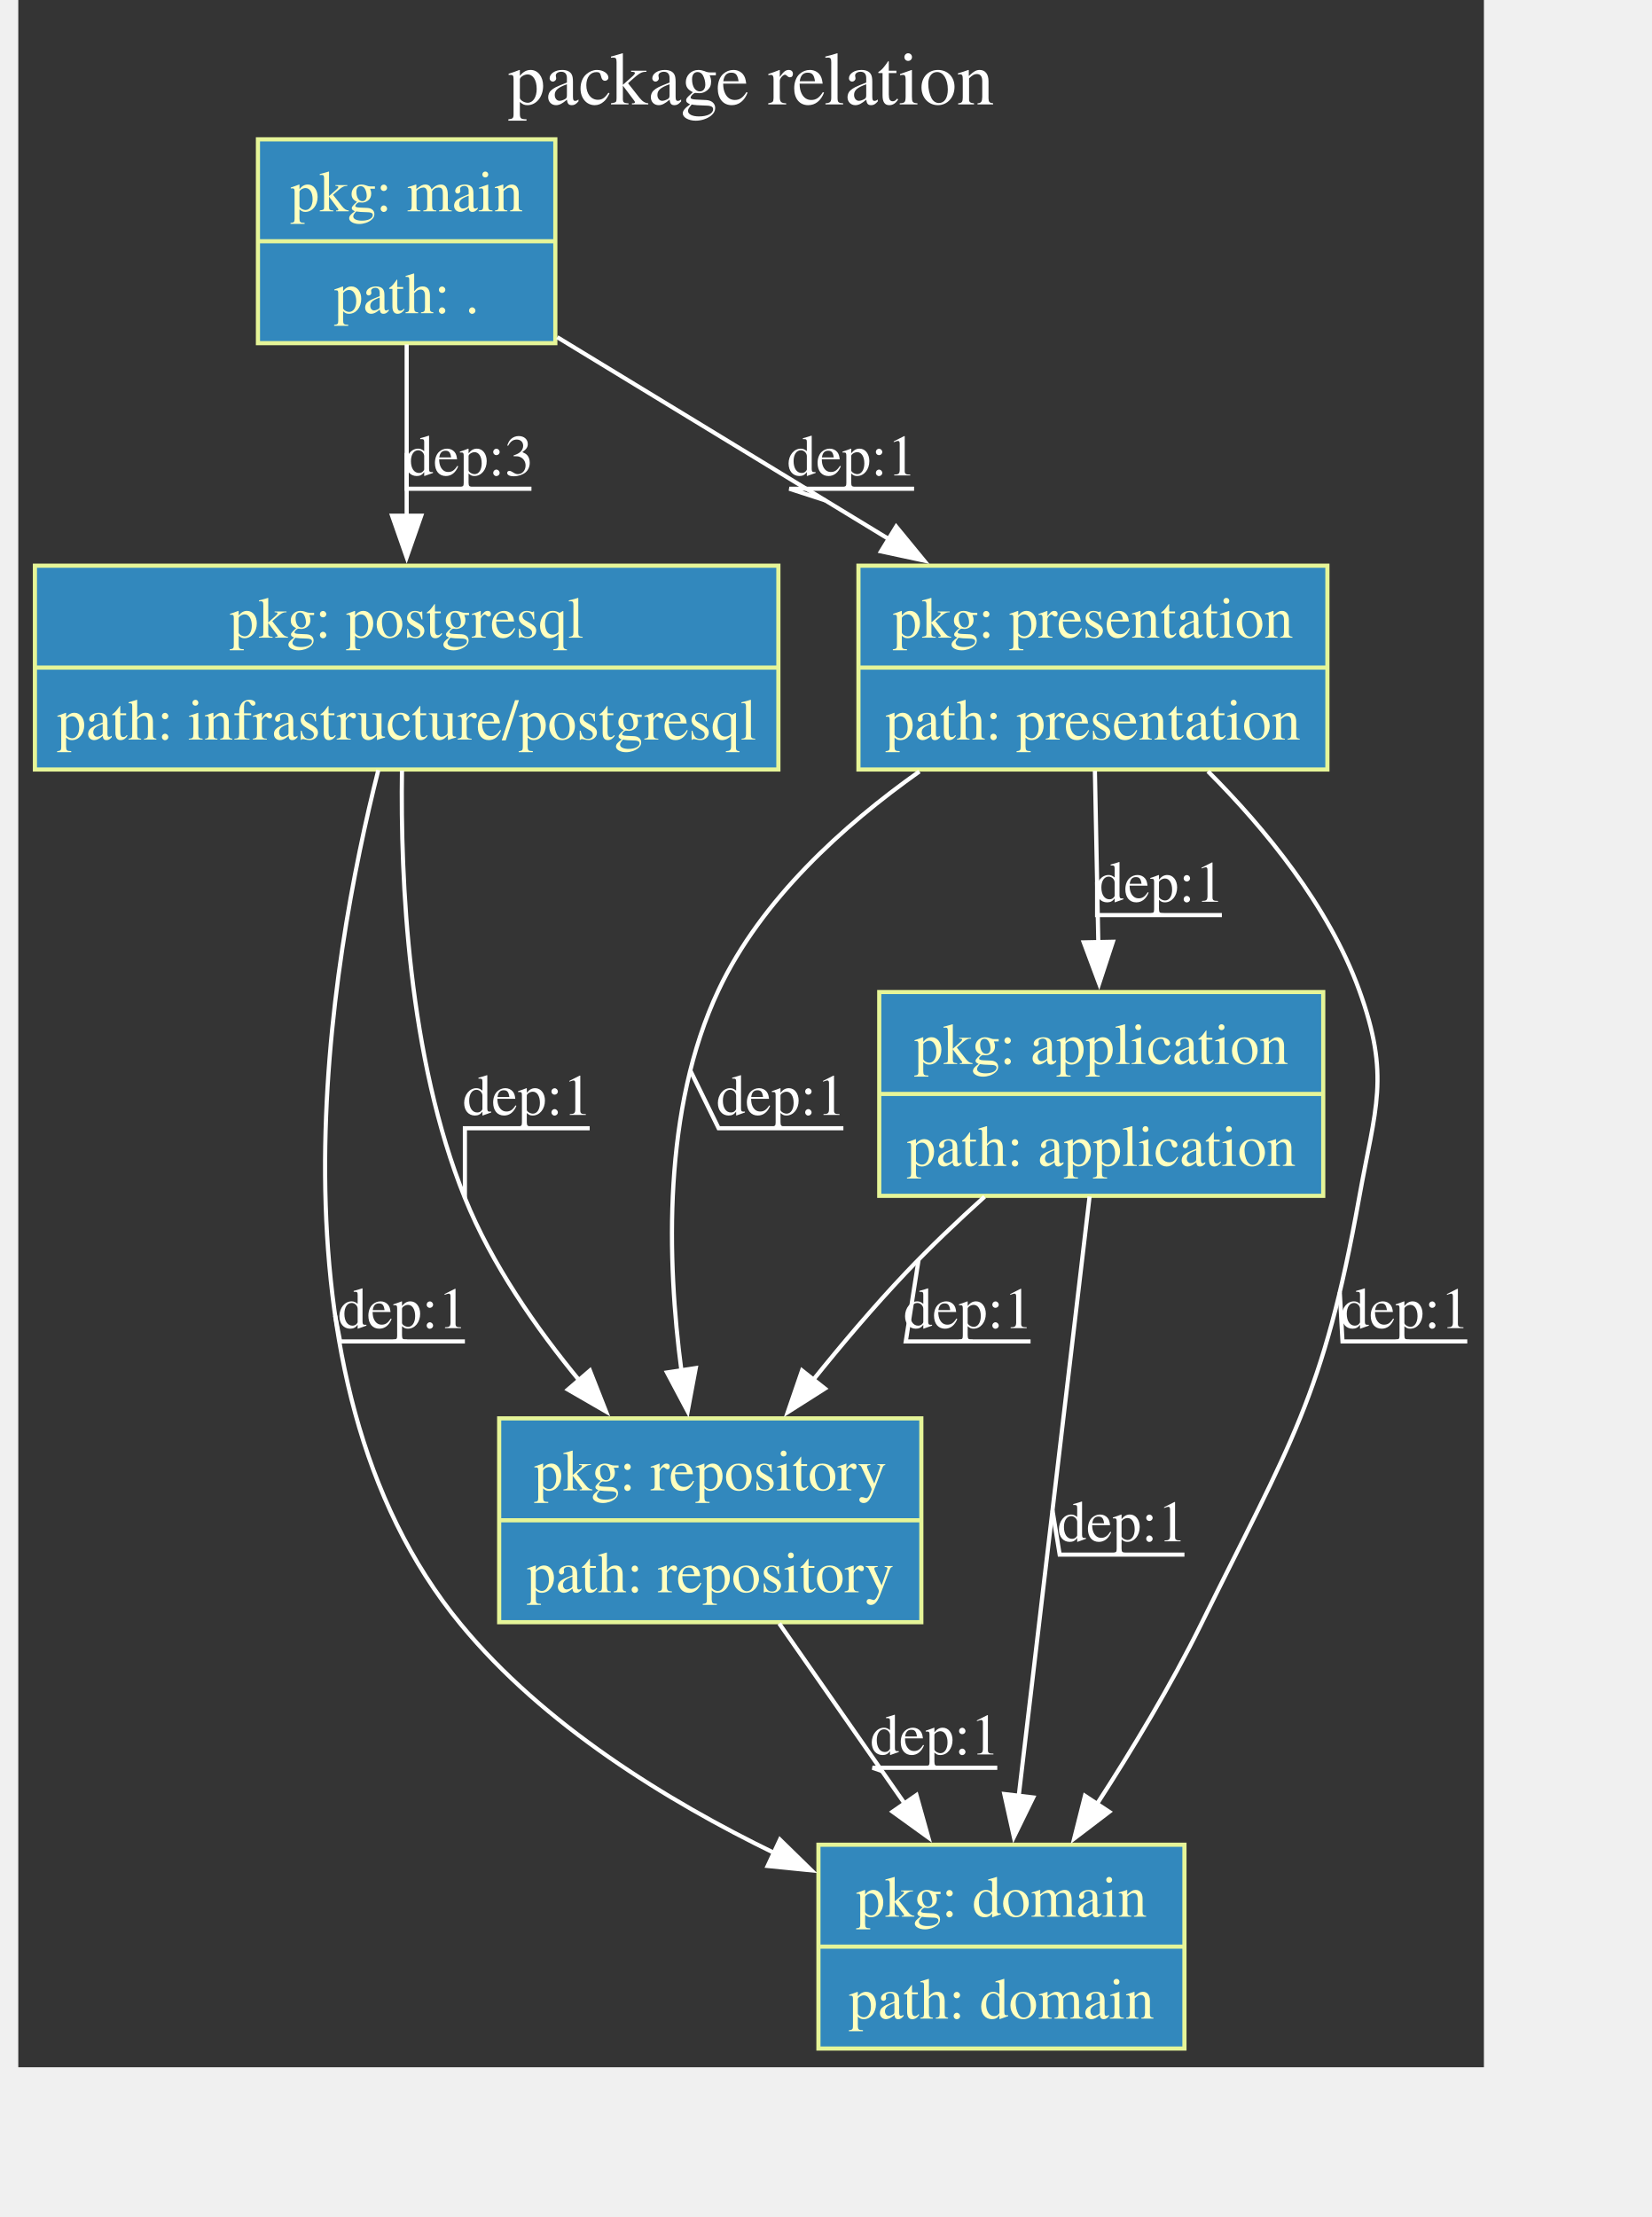
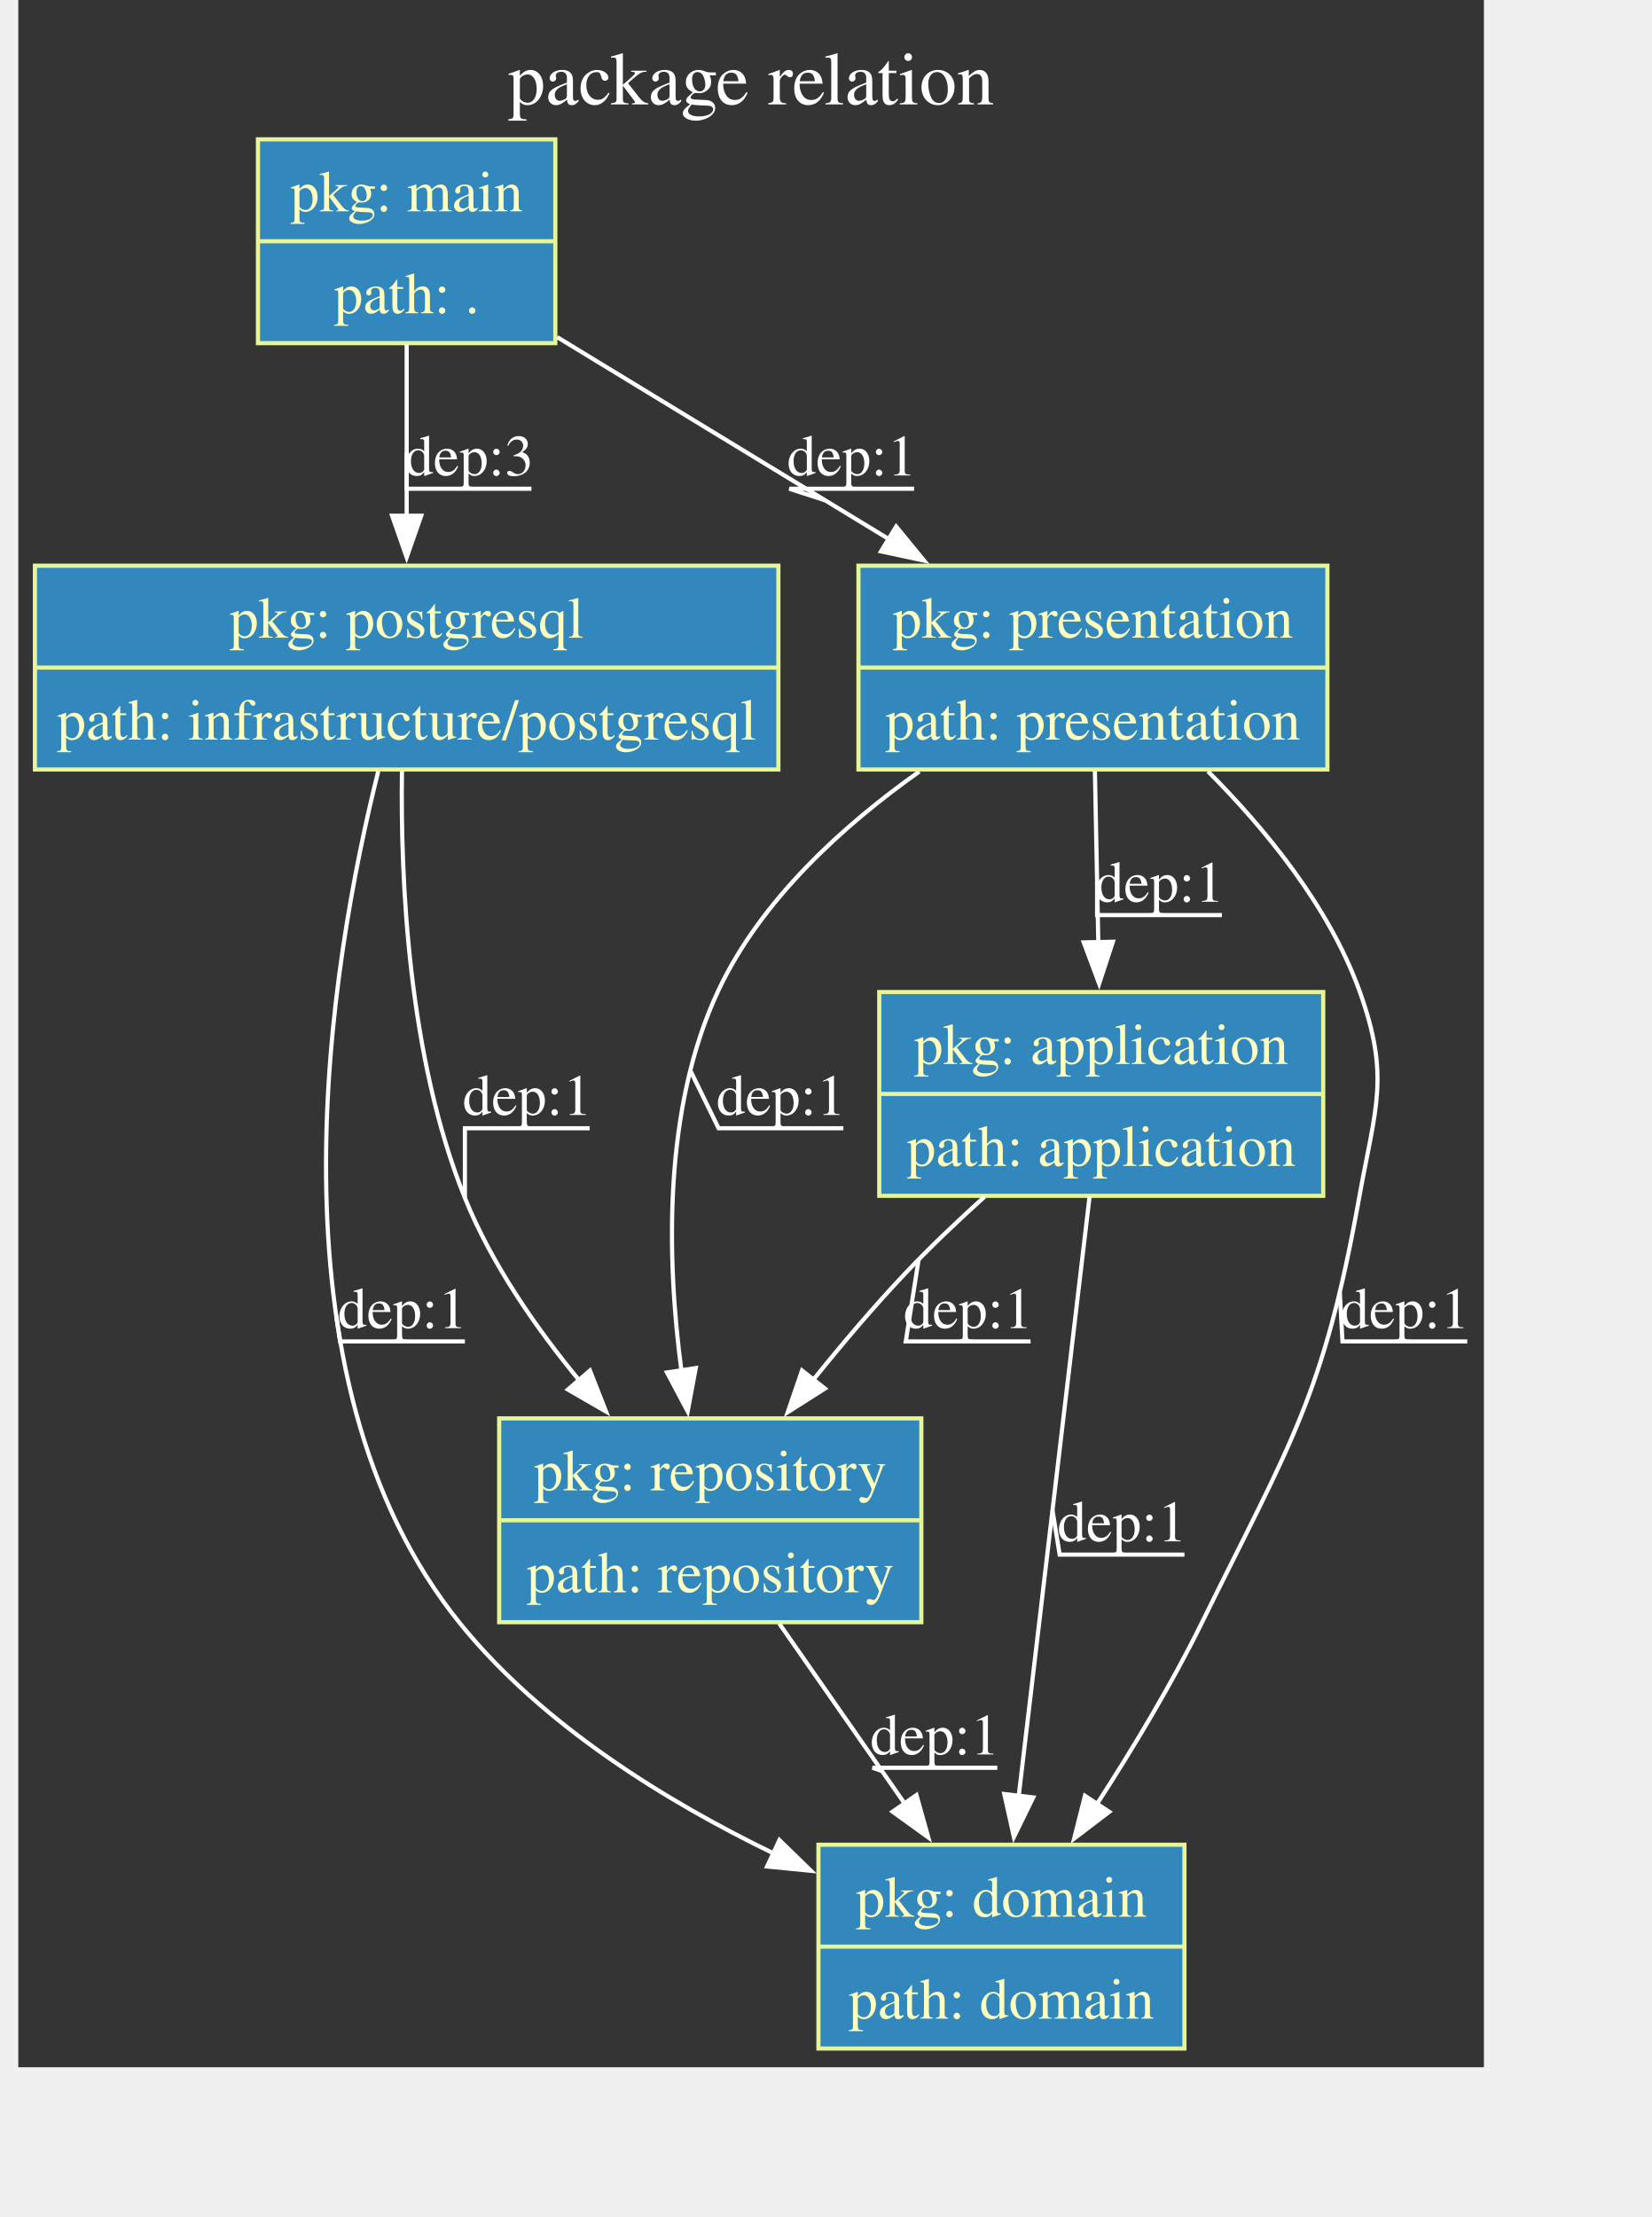
<svg xmlns="http://www.w3.org/2000/svg" width="424pt" height="569pt" viewBox="36.00 36.00 388.38 533.00">
  <g id="graph0" class="graph" transform="scale(1 1) rotate(0) translate(40 529)">
    <polygon fill="#343434" stroke="none" points="-4,4 -4,-493 348.38,-493 348.38,4 -4,4" />
    <text text-anchor="middle" x="172.19" y="-467.9" font-family="Times,serif" font-size="18.00" fill="white">package relation</text>
    <g id="node1" class="node">
+       <polygon fill="#3288bd" stroke="#e6f598" points="53.62,-410.5 53.62,-459.5 125.12,-459.5 125.12,-410.5 53.62,-410.5" />
+       <text text-anchor="middle" x="89.38" y="-442.2" font-family="Times,serif" font-size="14.00" fill="#ffffbf">pkg: main</text>
+       <polyline fill="none" stroke="#e6f598" points="53.62,-435 125.12,-435" />
+       <text text-anchor="middle" x="89.38" y="-417.7" font-family="Times,serif" font-size="14.00" fill="#ffffbf">path: .</text>
+     </g>
+     <g id="node2" class="node">
+       <polygon fill="#3288bd" stroke="#e6f598" points="0,-308 0,-357 178.75,-357 178.75,-308 0,-308" />
+       <text text-anchor="middle" x="89.38" y="-339.7" font-family="Times,serif" font-size="14.00" fill="#ffffbf">pkg: postgresql</text>
+       <polyline fill="none" stroke="#e6f598" points="0,-332.5 178.75,-332.5" />
+       <text text-anchor="middle" x="89.38" y="-315.2" font-family="Times,serif" font-size="14.00" fill="#ffffbf">path: infrastructure/postgresql</text>
+     </g>
+     <g id="edge1" class="edge">
+       <path fill="none" stroke="white" d="M89.38,-410.18C89.38,-397.88 89.38,-382.63 89.38,-368.97" />
+       <polygon fill="white" stroke="white" points="92.88,-369.01 89.38,-359.01 85.88,-369.01 92.88,-369.01" />
+       <text text-anchor="middle" x="104.38" y="-378.7" font-family="Times,serif" font-size="14.00" fill="white">dep:3</text>
+       <polyline fill="none" stroke="white" points="119.38,-375.5 89.38,-375.5 89.38,-384.1" />
+     </g>
+     <g id="node3" class="node">
+       <polygon fill="#3288bd" stroke="#e6f598" points="198,-308 198,-357 310.75,-357 310.75,-308 198,-308" />
+       <text text-anchor="middle" x="254.38" y="-339.7" font-family="Times,serif" font-size="14.00" fill="#ffffbf">pkg: presentation</text>
+       <polyline fill="none" stroke="#e6f598" points="198,-332.5 310.75,-332.5" />
+       <text text-anchor="middle" x="254.38" y="-315.2" font-family="Times,serif" font-size="14.00" fill="#ffffbf">path: presentation</text>
+     </g>
+     <g id="edge2" class="edge">
+       <path fill="none" stroke="white" d="M125.58,-411.94C149.05,-397.65 179.91,-378.85 205.54,-363.25" />
+       <polygon fill="white" stroke="white" points="207.07,-366.41 213.79,-358.22 203.42,-360.44 207.07,-366.41" />
+       <text text-anchor="middle" x="196.38" y="-378.7" font-family="Times,serif" font-size="14.00" fill="white">dep:1</text>
+       <polyline fill="none" stroke="white" points="211.38,-375.5 181.38,-375.5 190.02,-372.7" />
+     </g>
+     <g id="node4" class="node">
+       <polygon fill="#3288bd" stroke="#e6f598" points="111.62,-103 111.62,-152 213.12,-152 213.12,-103 111.62,-103" />
+       <text text-anchor="middle" x="162.38" y="-134.7" font-family="Times,serif" font-size="14.00" fill="#ffffbf">pkg: repository</text>
+       <polyline fill="none" stroke="#e6f598" points="111.62,-127.5 213.12,-127.5" />
+       <text text-anchor="middle" x="162.38" y="-110.2" font-family="Times,serif" font-size="14.00" fill="#ffffbf">path: repository</text>
+     </g>
+     <g id="edge10" class="edge">
+       <path fill="none" stroke="white" d="M88.25,-307.73C87.86,-281.59 89.73,-238.81 103.38,-205 109.8,-189.08 120.52,-173.66 131.08,-160.88" />
+       <polygon fill="white" stroke="white" points="133.44,-163.5 137.32,-153.63 128.14,-158.93 133.44,-163.5" />
+       <text text-anchor="middle" x="118.38" y="-224.95" font-family="Times,serif" font-size="14.00" fill="white">dep:1</text>
+       <polyline fill="none" stroke="white" points="133.38,-221.75 103.38,-221.75 103.38,-204.99" />
+     </g>
+     <g id="node6" class="node">
+       <polygon fill="#3288bd" stroke="#e6f598" points="188.38,-0.5 188.38,-49.5 276.38,-49.5 276.38,-0.5 188.38,-0.5" />
+       <text text-anchor="middle" x="232.38" y="-32.2" font-family="Times,serif" font-size="14.00" fill="#ffffbf">pkg: domain</text>
+       <polyline fill="none" stroke="#e6f598" points="188.38,-25 276.38,-25" />
+       <text text-anchor="middle" x="232.38" y="-7.7" font-family="Times,serif" font-size="14.00" fill="#ffffbf">path: domain</text>
+     </g>
+     <g id="edge9" class="edge">
+       <path fill="none" stroke="white" d="M82.54,-307.56C71.13,-262.01 53.9,-162.14 102.38,-102.5 122.13,-78.19 151.81,-59.9 177.82,-47.3" />
+       <polygon fill="white" stroke="white" points="179,-50.62 186.59,-43.23 176.04,-44.27 179,-50.62" />
+       <text text-anchor="middle" x="88.38" y="-173.7" font-family="Times,serif" font-size="14.00" fill="white">dep:1</text>
+       <polyline fill="none" stroke="white" points="103.38,-170.5 73.38,-170.5 72.44,-176.66" />
+     </g>
+     <g id="edge3" class="edge">
+       <path fill="none" stroke="white" d="M212.65,-307.52C194.3,-294.54 174.62,-276.7 164.38,-255 150.88,-226.41 151.93,-189.97 155.43,-163.55" />
+       <polygon fill="white" stroke="white" points="158.89,-164.1 156.94,-153.68 151.97,-163.04 158.89,-164.1" />
+       <text text-anchor="middle" x="179.38" y="-224.95" font-family="Times,serif" font-size="14.00" fill="white">dep:1</text>
+       <polyline fill="none" stroke="white" points="194.38,-221.75 164.38,-221.75 157.57,-235.66" />
+     </g>
+     <g id="node5" class="node">
      <polygon fill="#3288bd" stroke="#e6f598" points="203,-205.5 203,-254.5 309.75,-254.5 309.75,-205.5 203,-205.5" />
      <text text-anchor="middle" x="256.38" y="-237.2" font-family="Times,serif" font-size="14.00" fill="#ffffbf">pkg: application</text>
      <polyline fill="none" stroke="#e6f598" points="203,-230 309.75,-230" />
      <text text-anchor="middle" x="256.38" y="-212.7" font-family="Times,serif" font-size="14.00" fill="#ffffbf">path: application</text>
    </g>
-     <g id="node2" class="node">
-       <polygon fill="#3288bd" stroke="#e6f598" points="188.38,-0.5 188.38,-49.5 276.38,-49.5 276.38,-0.5 188.38,-0.5" />
-       <text text-anchor="middle" x="232.38" y="-32.2" font-family="Times,serif" font-size="14.00" fill="#ffffbf">pkg: domain</text>
-       <polyline fill="none" stroke="#e6f598" points="188.38,-25 276.38,-25" />
-       <text text-anchor="middle" x="232.38" y="-7.7" font-family="Times,serif" font-size="14.00" fill="#ffffbf">path: domain</text>
+     <g id="edge4" class="edge">
+       <path fill="none" stroke="white" d="M254.85,-307.68C255.09,-295.38 255.4,-280.13 255.67,-266.47" />
+       <polygon fill="white" stroke="white" points="259.17,-266.58 255.87,-256.51 252.17,-266.44 259.17,-266.58" />
+       <text text-anchor="middle" x="270.38" y="-276.2" font-family="Times,serif" font-size="14.00" fill="white">dep:1</text>
+       <polyline fill="none" stroke="white" points="285.38,-273 255.38,-273 255.38,-280.93" />
    </g>
-     <g id="edge1" class="edge">
+     <g id="edge5" class="edge">
+       <path fill="none" stroke="white" d="M282.03,-307.56C295.8,-293.76 311.05,-275.18 318.38,-255 325.96,-234.11 322.3,-226.87 318.38,-205 309.8,-157.18 301.84,-146.08 280.38,-102.5 273.14,-87.82 263.83,-72.39 255.33,-59.26" />
+       <polygon fill="white" stroke="white" points="258.3,-57.41 249.87,-50.99 252.46,-61.26 258.3,-57.41" />
+       <text text-anchor="middle" x="329.38" y="-173.7" font-family="Times,serif" font-size="14.00" fill="white">dep:1</text>
+       <polyline fill="none" stroke="white" points="344.38,-170.5 314.38,-170.5 313.73,-182.38" />
+     </g>
+     <g id="edge6" class="edge">
+       <path fill="none" stroke="white" d="M178.96,-102.68C187.96,-89.76 199.24,-73.58 209.1,-59.41" />
+       <polygon fill="white" stroke="white" points="211.95,-61.44 214.8,-51.24 206.21,-57.44 211.95,-61.44" />
+       <text text-anchor="middle" x="216.38" y="-71.2" font-family="Times,serif" font-size="14.00" fill="white">dep:1</text>
+       <polyline fill="none" stroke="white" points="231.38,-68 201.38,-68 203.67,-67.21" />
+     </g>
+     <g id="edge8" class="edge">
+       <path fill="none" stroke="white" d="M228.33,-205.3C221.91,-199.51 215.25,-193.19 209.38,-187 201.72,-178.93 193.95,-169.74 186.98,-161.08" />
+       <polygon fill="white" stroke="white" points="189.94,-159.17 181,-153.49 184.44,-163.51 189.94,-159.17" />
+       <text text-anchor="middle" x="224.38" y="-173.7" font-family="Times,serif" font-size="14.00" fill="white">dep:1</text>
+       <polyline fill="none" stroke="white" points="239.38,-170.5 209.38,-170.5 212.47,-190.2" />
+     </g>
+     <g id="edge7" class="edge">
      <path fill="none" stroke="white" d="M253.57,-205.32C249.38,-169.81 241.43,-102.55 236.54,-61.26" />
      <polygon fill="white" stroke="white" points="240.02,-60.87 235.37,-51.35 233.07,-61.69 240.02,-60.87" />
      <text text-anchor="middle" x="261.38" y="-122.45" font-family="Times,serif" font-size="14.00" fill="white">dep:1</text>
      <polyline fill="none" stroke="white" points="276.38,-119.25 246.38,-119.25 244.66,-129.88" />
    </g>
-     <g id="node3" class="node">
-       <polygon fill="#3288bd" stroke="#e6f598" points="111.62,-103 111.62,-152 213.12,-152 213.12,-103 111.62,-103" />
-       <text text-anchor="middle" x="162.38" y="-134.7" font-family="Times,serif" font-size="14.00" fill="#ffffbf">pkg: repository</text>
-       <polyline fill="none" stroke="#e6f598" points="111.62,-127.5 213.12,-127.5" />
-       <text text-anchor="middle" x="162.38" y="-110.2" font-family="Times,serif" font-size="14.00" fill="#ffffbf">path: repository</text>
-     </g>
-     <g id="edge2" class="edge">
-       <path fill="none" stroke="white" d="M228.33,-205.3C221.91,-199.51 215.25,-193.19 209.38,-187 201.72,-178.93 193.95,-169.74 186.98,-161.08" />
-       <polygon fill="white" stroke="white" points="189.94,-159.17 181,-153.49 184.44,-163.51 189.94,-159.17" />
-       <text text-anchor="middle" x="224.38" y="-173.7" font-family="Times,serif" font-size="14.00" fill="white">dep:1</text>
-       <polyline fill="none" stroke="white" points="239.38,-170.5 209.38,-170.5 212.47,-190.2" />
-     </g>
-     <g id="edge10" class="edge">
-       <path fill="none" stroke="white" d="M178.96,-102.68C187.96,-89.76 199.24,-73.58 209.1,-59.41" />
-       <polygon fill="white" stroke="white" points="211.95,-61.44 214.8,-51.24 206.21,-57.44 211.95,-61.44" />
-       <text text-anchor="middle" x="216.38" y="-71.2" font-family="Times,serif" font-size="14.00" fill="white">dep:1</text>
-       <polyline fill="none" stroke="white" points="231.38,-68 201.38,-68 203.67,-67.21" />
-     </g>
-     <g id="node4" class="node">
-       <polygon fill="#3288bd" stroke="#e6f598" points="0,-308 0,-357 178.75,-357 178.75,-308 0,-308" />
-       <text text-anchor="middle" x="89.38" y="-339.7" font-family="Times,serif" font-size="14.00" fill="#ffffbf">pkg: postgresql</text>
-       <polyline fill="none" stroke="#e6f598" points="0,-332.5 178.75,-332.5" />
-       <text text-anchor="middle" x="89.38" y="-315.2" font-family="Times,serif" font-size="14.00" fill="#ffffbf">path: infrastructure/postgresql</text>
-     </g>
-     <g id="edge4" class="edge">
-       <path fill="none" stroke="white" d="M82.56,-307.85C71.03,-262.37 53.38,-161.97 102.38,-102.5 122.29,-78.32 151.98,-60.04 177.96,-47.42" />
-       <polygon fill="white" stroke="white" points="179.13,-50.73 186.71,-43.33 176.17,-44.39 179.13,-50.73" />
-       <text text-anchor="middle" x="88.38" y="-173.7" font-family="Times,serif" font-size="14.00" fill="white">dep:1</text>
-       <polyline fill="none" stroke="white" points="103.38,-170.5 73.38,-170.5 72.18,-176.68" />
-     </g>
-     <g id="edge3" class="edge">
-       <path fill="none" stroke="white" d="M88.25,-307.73C87.86,-281.59 89.73,-238.81 103.38,-205 109.8,-189.08 120.52,-173.66 131.08,-160.88" />
-       <polygon fill="white" stroke="white" points="133.44,-163.5 137.32,-153.63 128.14,-158.93 133.44,-163.5" />
-       <text text-anchor="middle" x="118.38" y="-224.95" font-family="Times,serif" font-size="14.00" fill="white">dep:1</text>
-       <polyline fill="none" stroke="white" points="133.38,-221.75 103.38,-221.75 103.38,-204.99" />
-     </g>
-     <g id="node5" class="node">
-       <polygon fill="#3288bd" stroke="#e6f598" points="53.62,-410.5 53.62,-459.5 125.12,-459.5 125.12,-410.5 53.62,-410.5" />
-       <text text-anchor="middle" x="89.38" y="-442.2" font-family="Times,serif" font-size="14.00" fill="#ffffbf">pkg: main</text>
-       <polyline fill="none" stroke="#e6f598" points="53.62,-435 125.12,-435" />
-       <text text-anchor="middle" x="89.38" y="-417.7" font-family="Times,serif" font-size="14.00" fill="#ffffbf">path: .</text>
-     </g>
-     <g id="edge5" class="edge">
-       <path fill="none" stroke="white" d="M89.38,-410.18C89.38,-397.88 89.38,-382.63 89.38,-368.97" />
-       <polygon fill="white" stroke="white" points="92.88,-369.01 89.38,-359.01 85.88,-369.01 92.88,-369.01" />
-       <text text-anchor="middle" x="104.38" y="-378.7" font-family="Times,serif" font-size="14.00" fill="white">dep:3</text>
-       <polyline fill="none" stroke="white" points="119.38,-375.5 89.38,-375.5 89.38,-384.1" />
-     </g>
-     <g id="node6" class="node">
-       <polygon fill="#3288bd" stroke="#e6f598" points="198,-308 198,-357 310.75,-357 310.75,-308 198,-308" />
-       <text text-anchor="middle" x="254.38" y="-339.7" font-family="Times,serif" font-size="14.00" fill="#ffffbf">pkg: presentation</text>
-       <polyline fill="none" stroke="#e6f598" points="198,-332.5 310.75,-332.5" />
-       <text text-anchor="middle" x="254.38" y="-315.2" font-family="Times,serif" font-size="14.00" fill="#ffffbf">path: presentation</text>
-     </g>
-     <g id="edge6" class="edge">
-       <path fill="none" stroke="white" d="M125.58,-411.94C149.05,-397.65 179.91,-378.85 205.54,-363.25" />
-       <polygon fill="white" stroke="white" points="207.07,-366.41 213.79,-358.22 203.42,-360.44 207.07,-366.41" />
-       <text text-anchor="middle" x="196.38" y="-378.7" font-family="Times,serif" font-size="14.00" fill="white">dep:1</text>
-       <polyline fill="none" stroke="white" points="211.38,-375.5 181.38,-375.5 190.02,-372.7" />
-     </g>
-     <g id="edge8" class="edge">
-       <path fill="none" stroke="white" d="M254.85,-307.68C255.09,-295.38 255.4,-280.13 255.67,-266.47" />
-       <polygon fill="white" stroke="white" points="259.17,-266.58 255.87,-256.51 252.17,-266.44 259.17,-266.58" />
-       <text text-anchor="middle" x="270.38" y="-276.2" font-family="Times,serif" font-size="14.00" fill="white">dep:1</text>
-       <polyline fill="none" stroke="white" points="285.38,-273 255.38,-273 255.38,-280.93" />
-     </g>
-     <g id="edge9" class="edge">
-       <path fill="none" stroke="white" d="M282.03,-307.56C295.8,-293.76 311.05,-275.18 318.38,-255 325.96,-234.11 322.3,-226.87 318.38,-205 309.8,-157.18 301.84,-146.08 280.38,-102.5 273.14,-87.82 263.83,-72.39 255.33,-59.26" />
-       <polygon fill="white" stroke="white" points="258.3,-57.41 249.87,-50.99 252.46,-61.26 258.3,-57.41" />
-       <text text-anchor="middle" x="329.38" y="-173.7" font-family="Times,serif" font-size="14.00" fill="white">dep:1</text>
-       <polyline fill="none" stroke="white" points="344.38,-170.5 314.38,-170.5 313.73,-182.38" />
-     </g>
-     <g id="edge7" class="edge">
-       <path fill="none" stroke="white" d="M212.65,-307.52C194.3,-294.54 174.62,-276.7 164.38,-255 150.88,-226.41 151.93,-189.97 155.43,-163.55" />
-       <polygon fill="white" stroke="white" points="158.89,-164.1 156.94,-153.68 151.97,-163.04 158.89,-164.1" />
-       <text text-anchor="middle" x="179.38" y="-224.95" font-family="Times,serif" font-size="14.00" fill="white">dep:1</text>
-       <polyline fill="none" stroke="white" points="194.38,-221.75 164.38,-221.75 157.57,-235.66" />
-     </g>
  </g>
</svg>
